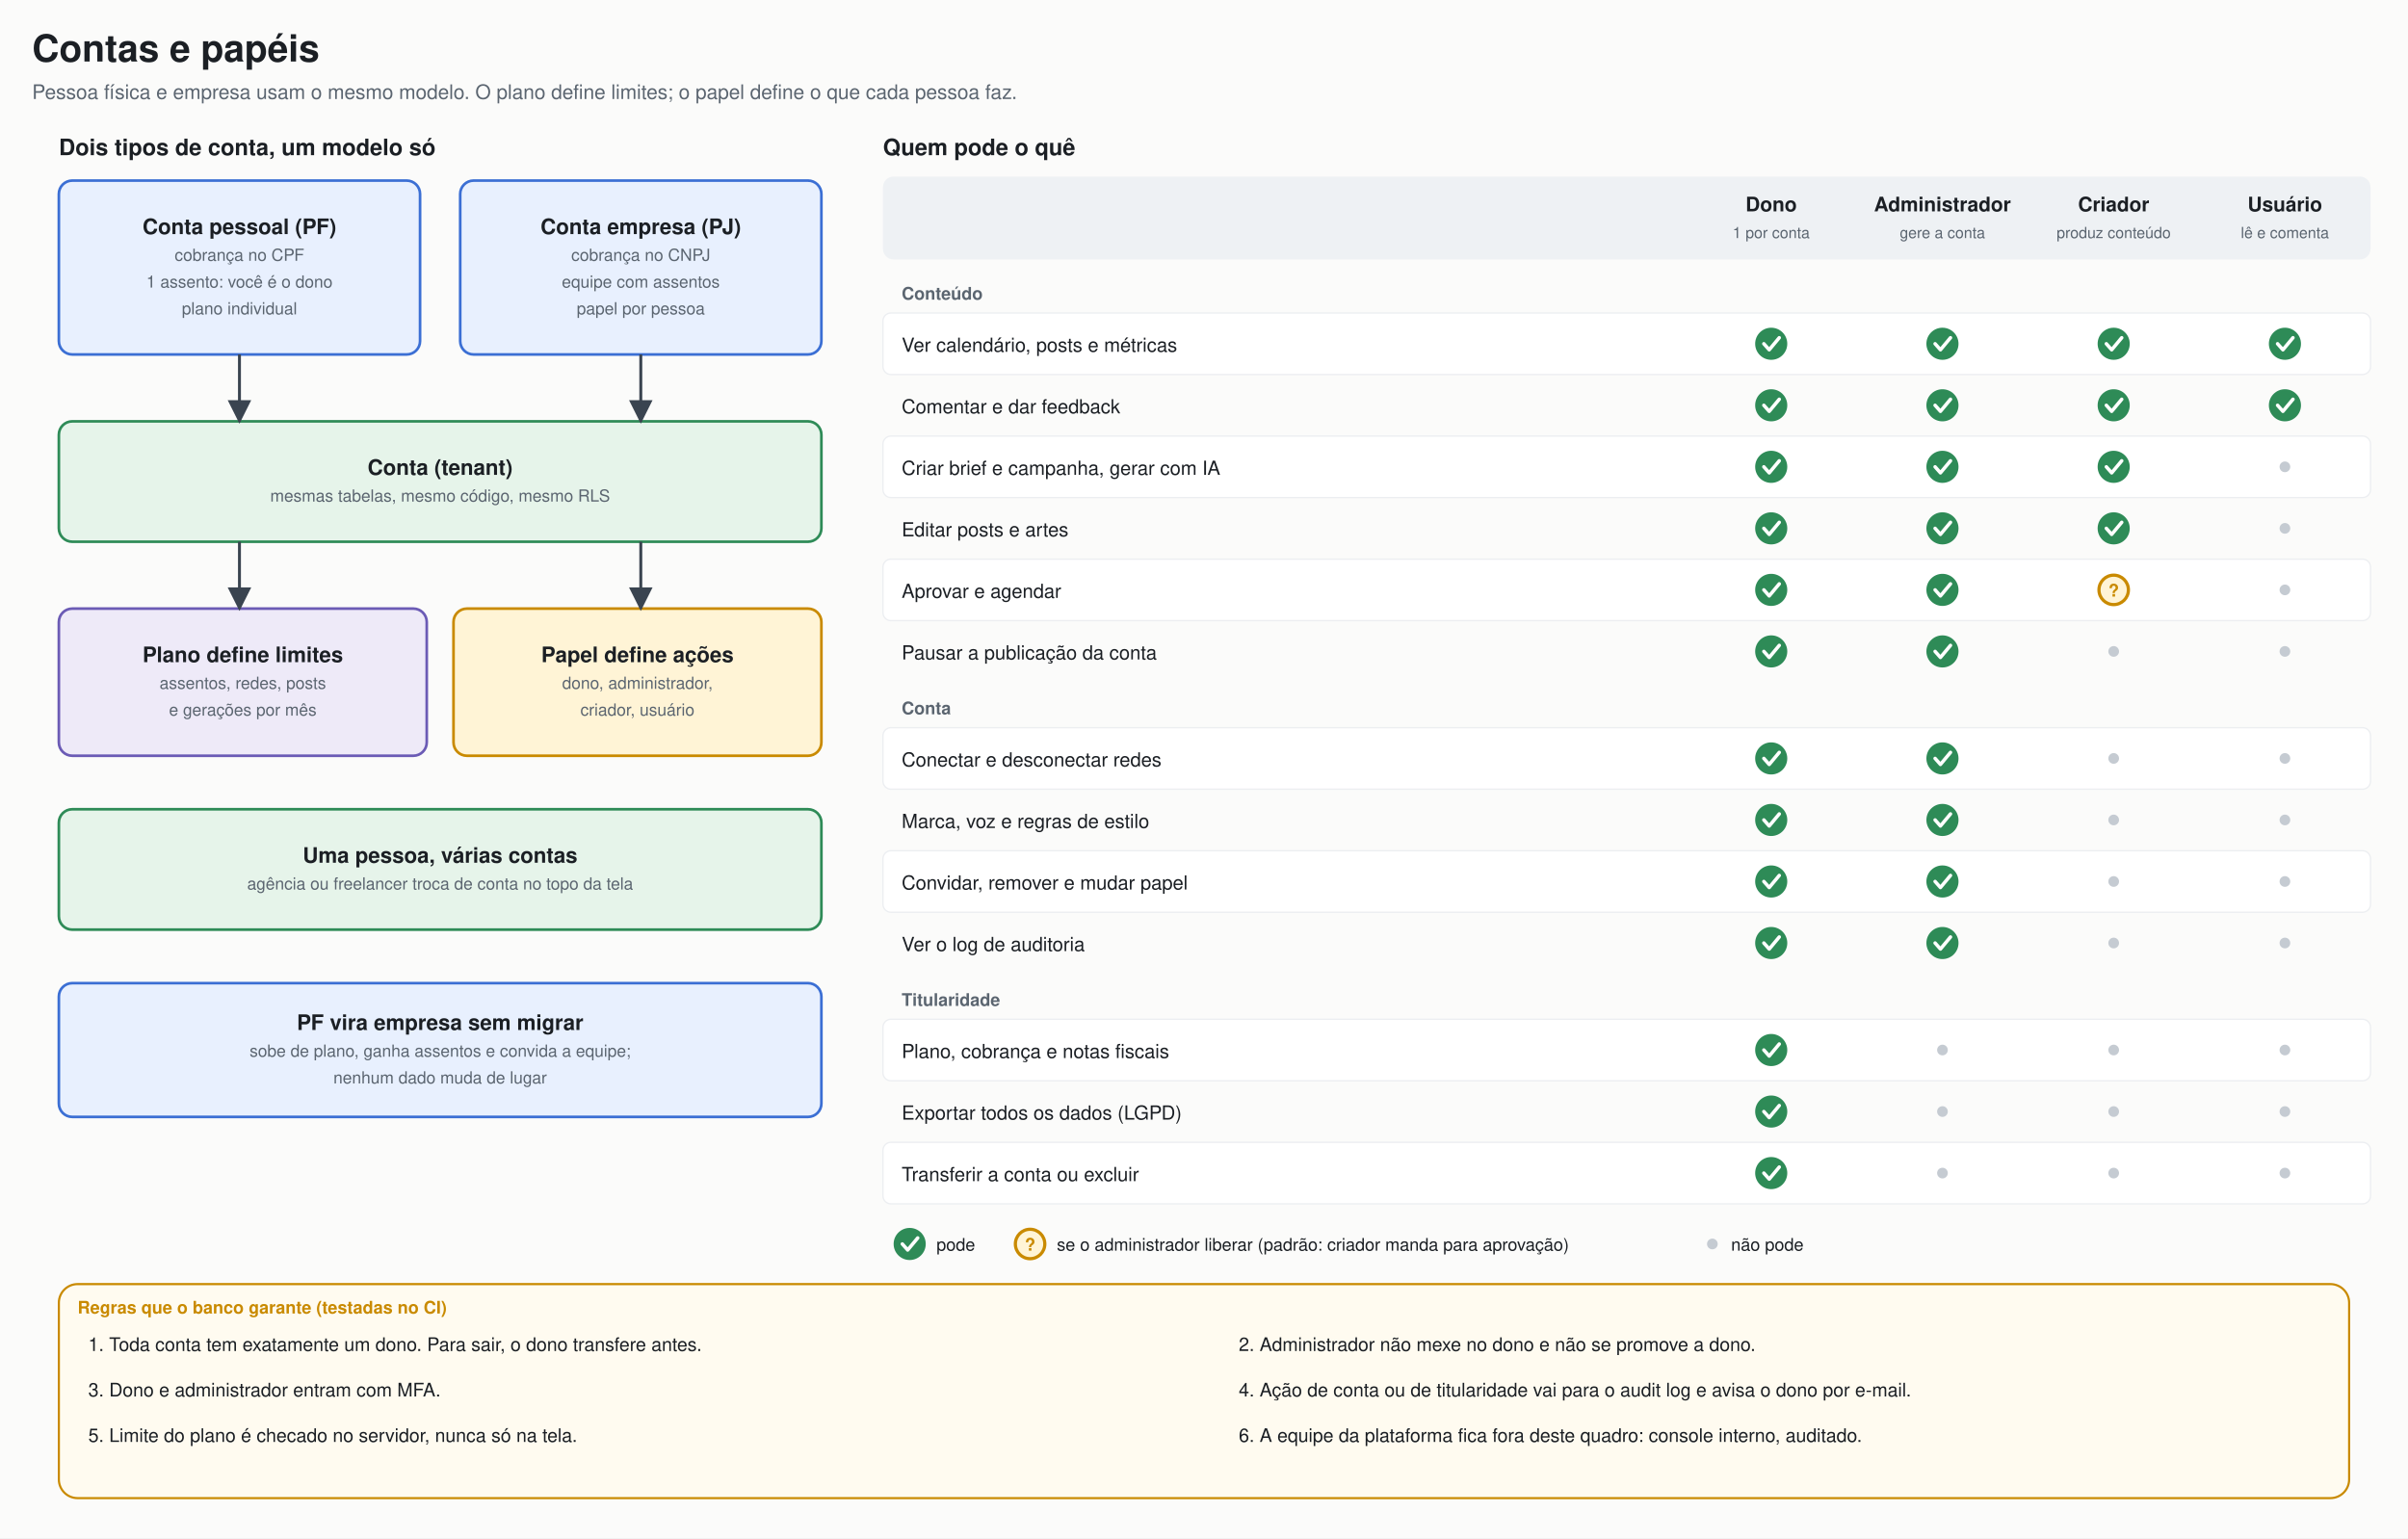
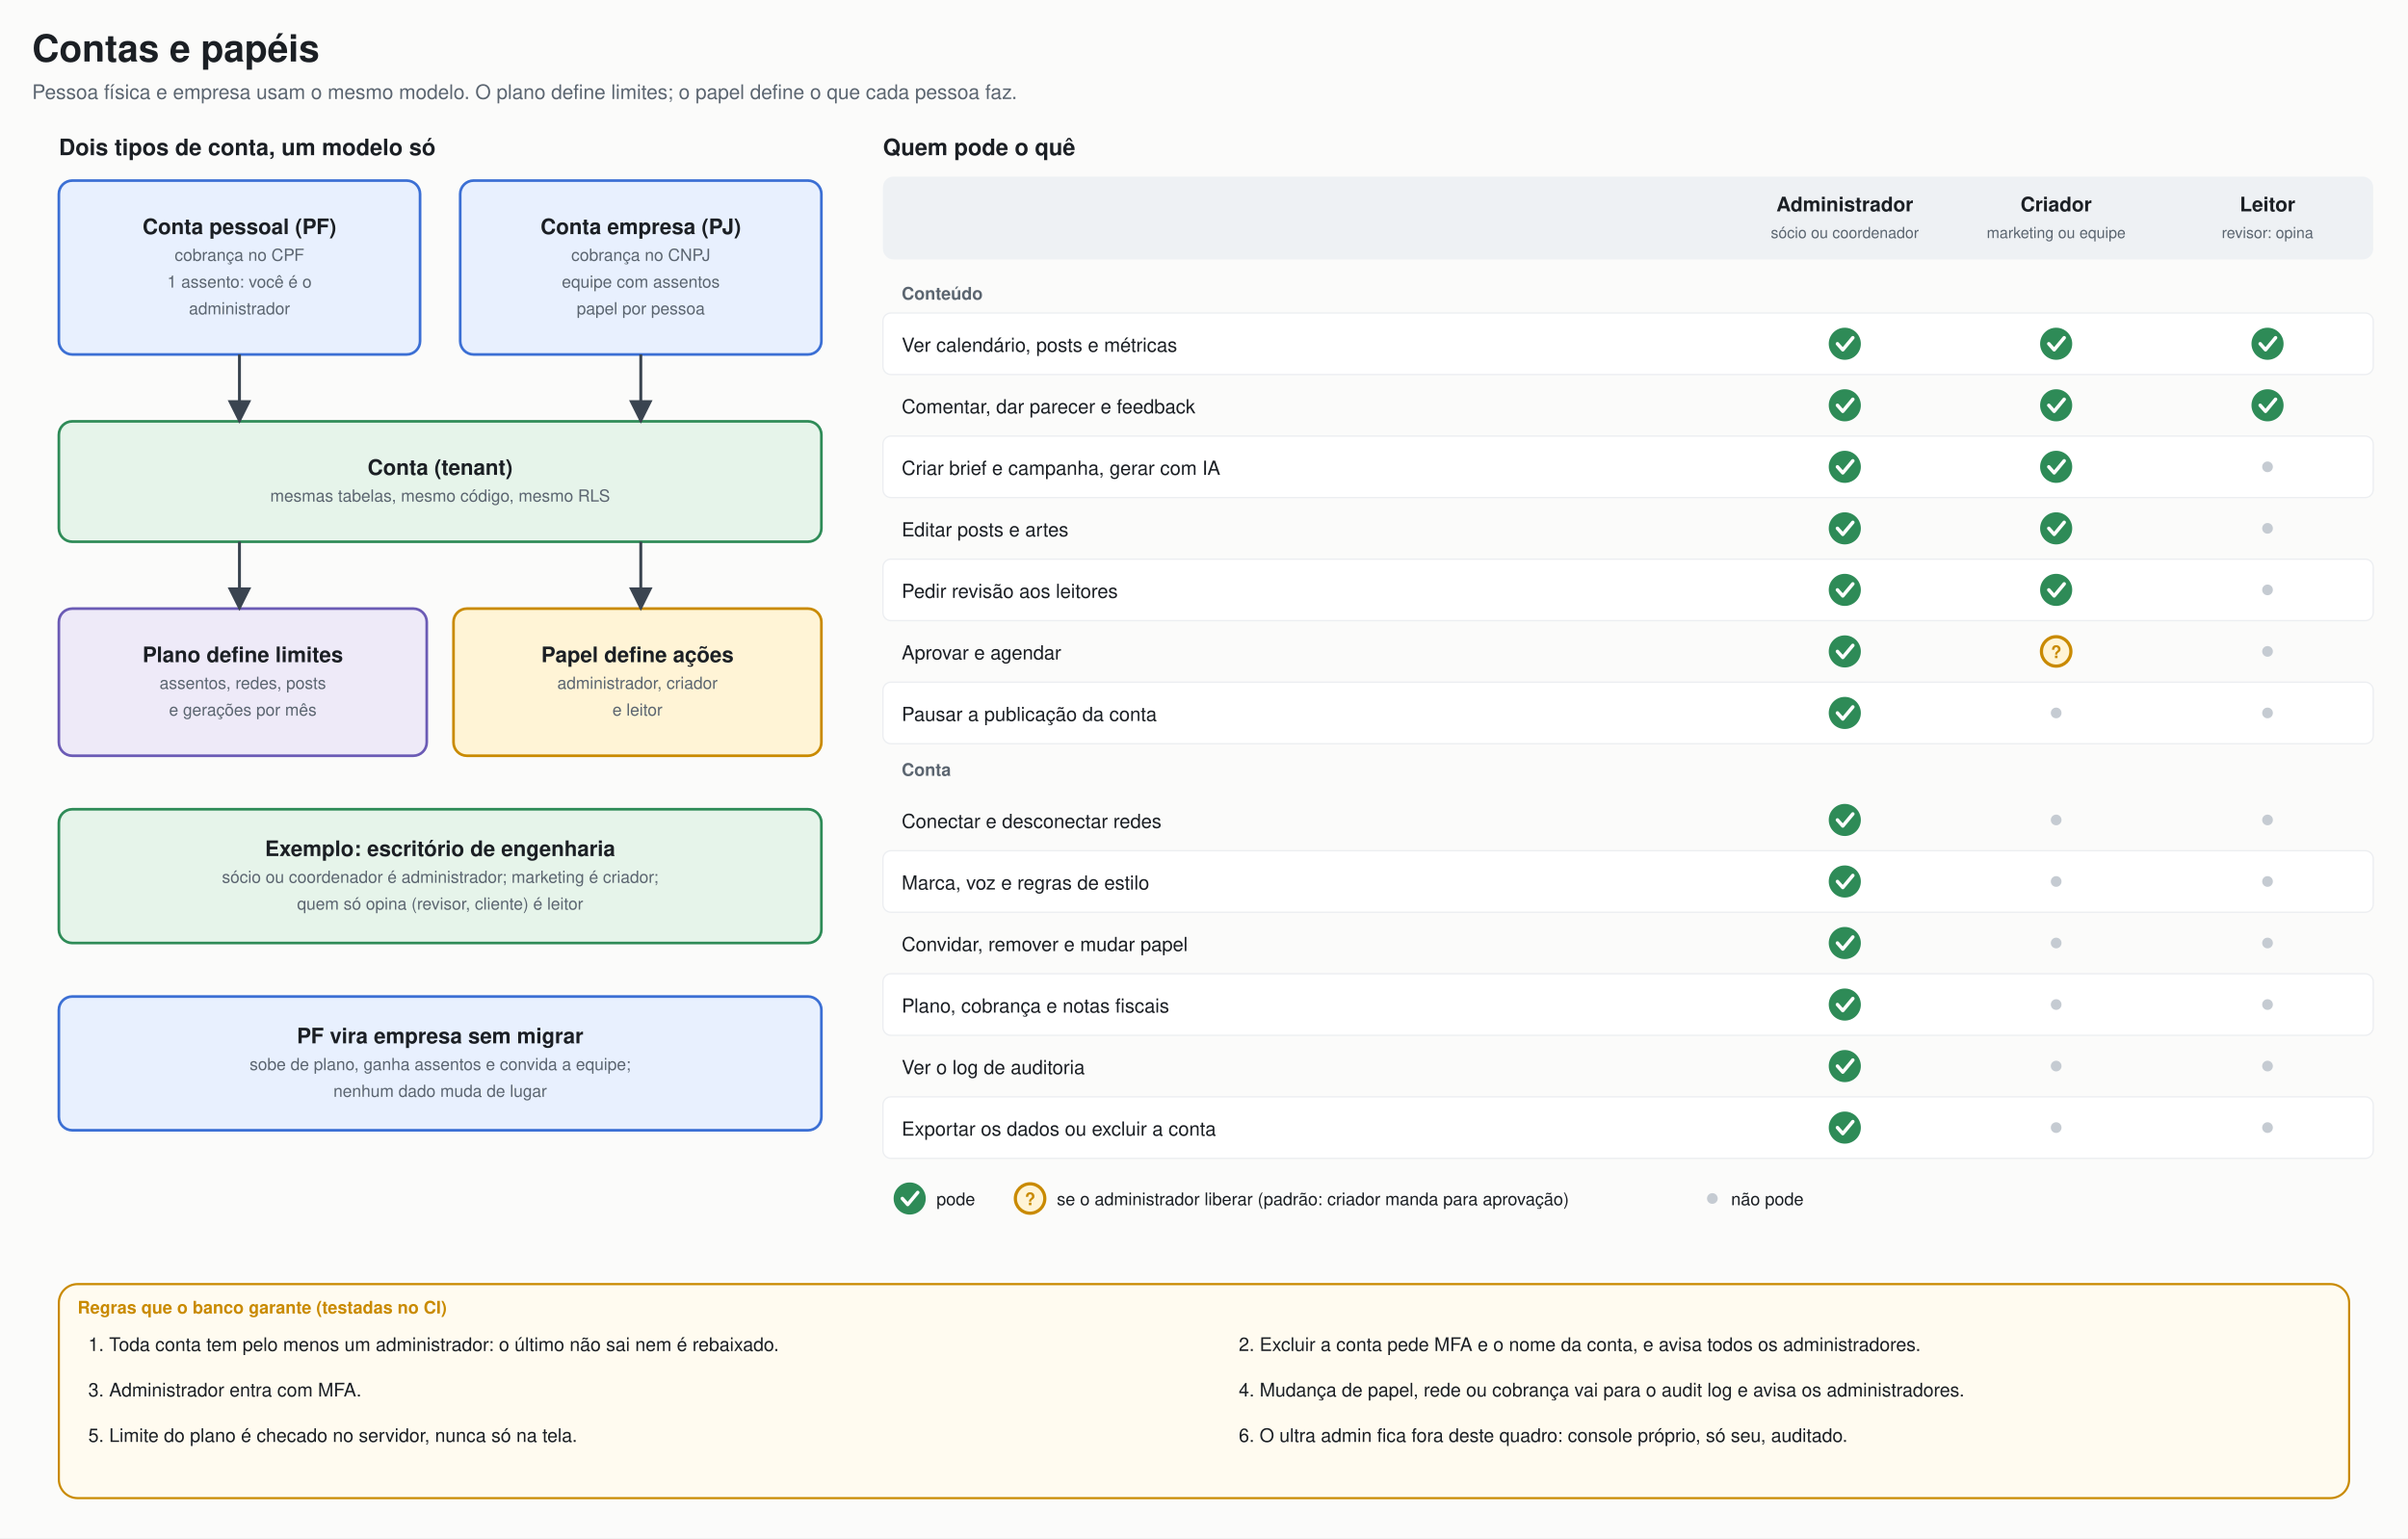
<svg xmlns="http://www.w3.org/2000/svg" width="1800" height="1150" viewBox="0 0 1800 1150">
  <rect width="100%" height="100%" fill="#FBFBFA" />
  <defs>
    <marker id="an" viewBox="0 0 10 10" refX="9" refY="5" markerWidth="8" markerHeight="8" orient="auto-start-reverse">
      <path d="M0,0 L10,5 L0,10 z" fill="#3A4450" />
    </marker>
  </defs>
  <defs>
    <marker id="aok" viewBox="0 0 10 10" refX="9" refY="5" markerWidth="8" markerHeight="8" orient="auto-start-reverse">
      <path d="M0,0 L10,5 L0,10 z" fill="#2E8B57" />
    </marker>
  </defs>
  <defs>
    <marker id="ano" viewBox="0 0 10 10" refX="9" refY="5" markerWidth="8" markerHeight="8" orient="auto-start-reverse">
      <path d="M0,0 L10,5 L0,10 z" fill="#C9372C" />
    </marker>
  </defs>
  <defs>
    <marker id="am" viewBox="0 0 10 10" refX="9" refY="5" markerWidth="8" markerHeight="8" orient="auto-start-reverse">
      <path d="M0,0 L10,5 L0,10 z" fill="#8A929B" />
    </marker>
  </defs>
  <text x="24" y="46" font-family="'Helvetica Neue', Helvetica, Arial, sans-serif" font-size="28" font-weight="700" fill="#1B1F24" text-anchor="start">Contas e papéis</text>
  <text x="24" y="74" font-family="'Helvetica Neue', Helvetica, Arial, sans-serif" font-size="15" font-weight="400" fill="#5B6570" text-anchor="start">Pessoa física e empresa usam o mesmo modelo. O plano define limites; o papel define o que cada pessoa faz.</text>
  <text x="44" y="116" font-family="'Helvetica Neue', Helvetica, Arial, sans-serif" font-size="17" font-weight="700" fill="#1B1F24" text-anchor="start">Dois tipos de conta, um modelo só</text>
  <rect x="44" y="135" width="270" height="130" rx="10" fill="#E8F0FE" stroke="#3B6FD4" stroke-width="2" />
  <text x="179.0" y="175.0" font-family="'Helvetica Neue', Helvetica, Arial, sans-serif" font-size="16" font-weight="700" fill="#1B1F24" text-anchor="middle">Conta pessoal (PF)</text>
  <text x="179.0" y="195.0" font-family="'Helvetica Neue', Helvetica, Arial, sans-serif" font-size="12.5" font-weight="400" fill="#5B6570" text-anchor="middle">cobrança no CPF</text>
-   <text x="179.0" y="215.0" font-family="'Helvetica Neue', Helvetica, Arial, sans-serif" font-size="12.5" font-weight="400" fill="#5B6570" text-anchor="middle">1 assento: você é o dono</text>
-   <text x="179.0" y="235.0" font-family="'Helvetica Neue', Helvetica, Arial, sans-serif" font-size="12.5" font-weight="400" fill="#5B6570" text-anchor="middle">plano individual</text>
+   <text x="179.0" y="215.0" font-family="'Helvetica Neue', Helvetica, Arial, sans-serif" font-size="12.5" font-weight="400" fill="#5B6570" text-anchor="middle">1 assento: você é o</text>
+   <text x="179.0" y="235.0" font-family="'Helvetica Neue', Helvetica, Arial, sans-serif" font-size="12.5" font-weight="400" fill="#5B6570" text-anchor="middle">administrador</text>
  <rect x="344" y="135" width="270" height="130" rx="10" fill="#E8F0FE" stroke="#3B6FD4" stroke-width="2" />
  <text x="479.0" y="175.0" font-family="'Helvetica Neue', Helvetica, Arial, sans-serif" font-size="16" font-weight="700" fill="#1B1F24" text-anchor="middle">Conta empresa (PJ)</text>
  <text x="479.0" y="195.0" font-family="'Helvetica Neue', Helvetica, Arial, sans-serif" font-size="12.5" font-weight="400" fill="#5B6570" text-anchor="middle">cobrança no CNPJ</text>
  <text x="479.0" y="215.0" font-family="'Helvetica Neue', Helvetica, Arial, sans-serif" font-size="12.5" font-weight="400" fill="#5B6570" text-anchor="middle">equipe com assentos</text>
  <text x="479.0" y="235.0" font-family="'Helvetica Neue', Helvetica, Arial, sans-serif" font-size="12.5" font-weight="400" fill="#5B6570" text-anchor="middle">papel por pessoa</text>
  <rect x="44" y="315" width="570" height="90" rx="10" fill="#E6F4EA" stroke="#2E8B57" stroke-width="2" />
  <text x="329.0" y="355.0" font-family="'Helvetica Neue', Helvetica, Arial, sans-serif" font-size="16" font-weight="700" fill="#1B1F24" text-anchor="middle">Conta (tenant)</text>
  <text x="329.0" y="375.0" font-family="'Helvetica Neue', Helvetica, Arial, sans-serif" font-size="12.5" font-weight="400" fill="#5B6570" text-anchor="middle">mesmas tabelas, mesmo código, mesmo RLS</text>
  <polyline points="179,265 179,315" fill="none" stroke="#3A4450" stroke-width="2.2" stroke-linejoin="round" marker-end="url(#an)" />
  <polyline points="479,265 479,315" fill="none" stroke="#3A4450" stroke-width="2.2" stroke-linejoin="round" marker-end="url(#an)" />
  <rect x="44" y="455" width="275" height="110" rx="10" fill="#EEEAF8" stroke="#6B5BB5" stroke-width="2" />
  <text x="181.5" y="495.0" font-family="'Helvetica Neue', Helvetica, Arial, sans-serif" font-size="16" font-weight="700" fill="#1B1F24" text-anchor="middle">Plano define limites</text>
  <text x="181.5" y="515.0" font-family="'Helvetica Neue', Helvetica, Arial, sans-serif" font-size="12.5" font-weight="400" fill="#5B6570" text-anchor="middle">assentos, redes, posts</text>
  <text x="181.5" y="535.0" font-family="'Helvetica Neue', Helvetica, Arial, sans-serif" font-size="12.5" font-weight="400" fill="#5B6570" text-anchor="middle">e gerações por mês</text>
  <rect x="339" y="455" width="275" height="110" rx="10" fill="#FFF4D6" stroke="#C98A00" stroke-width="2" />
  <text x="476.5" y="495.0" font-family="'Helvetica Neue', Helvetica, Arial, sans-serif" font-size="16" font-weight="700" fill="#1B1F24" text-anchor="middle">Papel define ações</text>
-   <text x="476.5" y="515.0" font-family="'Helvetica Neue', Helvetica, Arial, sans-serif" font-size="12.5" font-weight="400" fill="#5B6570" text-anchor="middle">dono, administrador,</text>
-   <text x="476.5" y="535.0" font-family="'Helvetica Neue', Helvetica, Arial, sans-serif" font-size="12.5" font-weight="400" fill="#5B6570" text-anchor="middle">criador, usuário</text>
+   <text x="476.5" y="515.0" font-family="'Helvetica Neue', Helvetica, Arial, sans-serif" font-size="12.5" font-weight="400" fill="#5B6570" text-anchor="middle">administrador, criador</text>
+   <text x="476.5" y="535.0" font-family="'Helvetica Neue', Helvetica, Arial, sans-serif" font-size="12.5" font-weight="400" fill="#5B6570" text-anchor="middle">e leitor</text>
  <polyline points="179,405 179,455" fill="none" stroke="#3A4450" stroke-width="2.2" stroke-linejoin="round" marker-end="url(#an)" />
  <polyline points="479,405 479,455" fill="none" stroke="#3A4450" stroke-width="2.2" stroke-linejoin="round" marker-end="url(#an)" />
-   <rect x="44" y="605" width="570" height="90" rx="10" fill="#E6F4EA" stroke="#2E8B57" stroke-width="2" />
-   <text x="329.0" y="645.0" font-family="'Helvetica Neue', Helvetica, Arial, sans-serif" font-size="16" font-weight="700" fill="#1B1F24" text-anchor="middle">Uma pessoa, várias contas</text>
-   <text x="329.0" y="665.0" font-family="'Helvetica Neue', Helvetica, Arial, sans-serif" font-size="12.5" font-weight="400" fill="#5B6570" text-anchor="middle">agência ou freelancer troca de conta no topo da tela</text>
-   <rect x="44" y="735" width="570" height="100" rx="10" fill="#E8F0FE" stroke="#3B6FD4" stroke-width="2" />
-   <text x="329.0" y="770.0" font-family="'Helvetica Neue', Helvetica, Arial, sans-serif" font-size="16" font-weight="700" fill="#1B1F24" text-anchor="middle">PF vira empresa sem migrar</text>
-   <text x="329.0" y="790.0" font-family="'Helvetica Neue', Helvetica, Arial, sans-serif" font-size="12.5" font-weight="400" fill="#5B6570" text-anchor="middle">sobe de plano, ganha assentos e convida a equipe;</text>
-   <text x="329.0" y="810.0" font-family="'Helvetica Neue', Helvetica, Arial, sans-serif" font-size="12.5" font-weight="400" fill="#5B6570" text-anchor="middle">nenhum dado muda de lugar</text>
+   <rect x="44" y="605" width="570" height="100" rx="10" fill="#E6F4EA" stroke="#2E8B57" stroke-width="2" />
+   <text x="329.0" y="640.0" font-family="'Helvetica Neue', Helvetica, Arial, sans-serif" font-size="16" font-weight="700" fill="#1B1F24" text-anchor="middle">Exemplo: escritório de engenharia</text>
+   <text x="329.0" y="660.0" font-family="'Helvetica Neue', Helvetica, Arial, sans-serif" font-size="12.5" font-weight="400" fill="#5B6570" text-anchor="middle">sócio ou coordenador é administrador; marketing é criador;</text>
+   <text x="329.0" y="680.0" font-family="'Helvetica Neue', Helvetica, Arial, sans-serif" font-size="12.5" font-weight="400" fill="#5B6570" text-anchor="middle">quem só opina (revisor, cliente) é leitor</text>
+   <rect x="44" y="745" width="570" height="100" rx="10" fill="#E8F0FE" stroke="#3B6FD4" stroke-width="2" />
+   <text x="329.0" y="780.0" font-family="'Helvetica Neue', Helvetica, Arial, sans-serif" font-size="16" font-weight="700" fill="#1B1F24" text-anchor="middle">PF vira empresa sem migrar</text>
+   <text x="329.0" y="800.0" font-family="'Helvetica Neue', Helvetica, Arial, sans-serif" font-size="12.5" font-weight="400" fill="#5B6570" text-anchor="middle">sobe de plano, ganha assentos e convida a equipe;</text>
+   <text x="329.0" y="820.0" font-family="'Helvetica Neue', Helvetica, Arial, sans-serif" font-size="12.5" font-weight="400" fill="#5B6570" text-anchor="middle">nenhum dado muda de lugar</text>
  <text x="660" y="116" font-family="'Helvetica Neue', Helvetica, Arial, sans-serif" font-size="17" font-weight="700" fill="#1B1F24" text-anchor="start">Quem pode o quê</text>
-   <rect x="660" y="132" width="1112" height="62" rx="8" fill="#EEF1F4" stroke="none" />
-   <text x="1324.0" y="158" font-family="'Helvetica Neue', Helvetica, Arial, sans-serif" font-size="15" font-weight="700" fill="#1B1F24" text-anchor="middle">Dono</text>
-   <text x="1324.0" y="178" font-family="'Helvetica Neue', Helvetica, Arial, sans-serif" font-size="11.5" font-weight="400" fill="#5B6570" text-anchor="middle">1 por conta</text>
-   <text x="1452.0" y="158" font-family="'Helvetica Neue', Helvetica, Arial, sans-serif" font-size="15" font-weight="700" fill="#1B1F24" text-anchor="middle">Administrador</text>
-   <text x="1452.0" y="178" font-family="'Helvetica Neue', Helvetica, Arial, sans-serif" font-size="11.5" font-weight="400" fill="#5B6570" text-anchor="middle">gere a conta</text>
-   <text x="1580.0" y="158" font-family="'Helvetica Neue', Helvetica, Arial, sans-serif" font-size="15" font-weight="700" fill="#1B1F24" text-anchor="middle">Criador</text>
-   <text x="1580.0" y="178" font-family="'Helvetica Neue', Helvetica, Arial, sans-serif" font-size="11.5" font-weight="400" fill="#5B6570" text-anchor="middle">produz conteúdo</text>
-   <text x="1708.0" y="158" font-family="'Helvetica Neue', Helvetica, Arial, sans-serif" font-size="15" font-weight="700" fill="#1B1F24" text-anchor="middle">Usuário</text>
-   <text x="1708.0" y="178" font-family="'Helvetica Neue', Helvetica, Arial, sans-serif" font-size="11.5" font-weight="400" fill="#5B6570" text-anchor="middle">lê e comenta</text>
+   <rect x="660" y="132" width="1114" height="62" rx="8" fill="#EEF1F4" stroke="none" />
+   <text x="1379.0" y="158" font-family="'Helvetica Neue', Helvetica, Arial, sans-serif" font-size="15" font-weight="700" fill="#1B1F24" text-anchor="middle">Administrador</text>
+   <text x="1379.0" y="178" font-family="'Helvetica Neue', Helvetica, Arial, sans-serif" font-size="11.5" font-weight="400" fill="#5B6570" text-anchor="middle">sócio ou coordenador</text>
+   <text x="1537.0" y="158" font-family="'Helvetica Neue', Helvetica, Arial, sans-serif" font-size="15" font-weight="700" fill="#1B1F24" text-anchor="middle">Criador</text>
+   <text x="1537.0" y="178" font-family="'Helvetica Neue', Helvetica, Arial, sans-serif" font-size="11.5" font-weight="400" fill="#5B6570" text-anchor="middle">marketing ou equipe</text>
+   <text x="1695.0" y="158" font-family="'Helvetica Neue', Helvetica, Arial, sans-serif" font-size="15" font-weight="700" fill="#1B1F24" text-anchor="middle">Leitor</text>
+   <text x="1695.0" y="178" font-family="'Helvetica Neue', Helvetica, Arial, sans-serif" font-size="11.5" font-weight="400" fill="#5B6570" text-anchor="middle">revisor: opina</text>
  <text x="674" y="224" font-family="'Helvetica Neue', Helvetica, Arial, sans-serif" font-size="13" font-weight="700" fill="#5B6570" text-anchor="start">Conteúdo</text>
-   <rect x="660" y="234" width="1112" height="46" rx="6" fill="#FFFFFF" stroke="#ECEEF1" />
+   <rect x="660" y="234" width="1114" height="46" rx="6" fill="#FFFFFF" stroke="#ECEEF1" />
  <text x="674" y="263" font-family="'Helvetica Neue', Helvetica, Arial, sans-serif" font-size="14.5" font-weight="400" fill="#1B1F24" text-anchor="start">Ver calendário, posts e métricas</text>
-   <circle cx="1324.0" cy="257" r="12" fill="#2E8B57" stroke="none" stroke-width="0" />
-   <polyline points="1318.5,257 1322.5,261.5 1330.0,252.5" fill="none" stroke="#FFFFFF" stroke-width="2.6" stroke-linecap="round" stroke-linejoin="round" />
-   <circle cx="1452.0" cy="257" r="12" fill="#2E8B57" stroke="none" stroke-width="0" />
-   <polyline points="1446.5,257 1450.5,261.5 1458.0,252.5" fill="none" stroke="#FFFFFF" stroke-width="2.6" stroke-linecap="round" stroke-linejoin="round" />
-   <circle cx="1580.0" cy="257" r="12" fill="#2E8B57" stroke="none" stroke-width="0" />
-   <polyline points="1574.5,257 1578.5,261.5 1586.0,252.5" fill="none" stroke="#FFFFFF" stroke-width="2.6" stroke-linecap="round" stroke-linejoin="round" />
-   <circle cx="1708.0" cy="257" r="12" fill="#2E8B57" stroke="none" stroke-width="0" />
-   <polyline points="1702.5,257 1706.5,261.5 1714.0,252.5" fill="none" stroke="#FFFFFF" stroke-width="2.6" stroke-linecap="round" stroke-linejoin="round" />
-   <text x="674" y="309" font-family="'Helvetica Neue', Helvetica, Arial, sans-serif" font-size="14.5" font-weight="400" fill="#1B1F24" text-anchor="start">Comentar e dar feedback</text>
-   <circle cx="1324.0" cy="303" r="12" fill="#2E8B57" stroke="none" stroke-width="0" />
-   <polyline points="1318.5,303 1322.5,307.5 1330.0,298.5" fill="none" stroke="#FFFFFF" stroke-width="2.6" stroke-linecap="round" stroke-linejoin="round" />
-   <circle cx="1452.0" cy="303" r="12" fill="#2E8B57" stroke="none" stroke-width="0" />
-   <polyline points="1446.5,303 1450.5,307.5 1458.0,298.5" fill="none" stroke="#FFFFFF" stroke-width="2.6" stroke-linecap="round" stroke-linejoin="round" />
-   <circle cx="1580.0" cy="303" r="12" fill="#2E8B57" stroke="none" stroke-width="0" />
-   <polyline points="1574.5,303 1578.5,307.5 1586.0,298.5" fill="none" stroke="#FFFFFF" stroke-width="2.6" stroke-linecap="round" stroke-linejoin="round" />
-   <circle cx="1708.0" cy="303" r="12" fill="#2E8B57" stroke="none" stroke-width="0" />
-   <polyline points="1702.5,303 1706.5,307.5 1714.0,298.5" fill="none" stroke="#FFFFFF" stroke-width="2.6" stroke-linecap="round" stroke-linejoin="round" />
-   <rect x="660" y="326" width="1112" height="46" rx="6" fill="#FFFFFF" stroke="#ECEEF1" />
+   <circle cx="1379.0" cy="257" r="12" fill="#2E8B57" stroke="none" stroke-width="0" />
+   <polyline points="1373.5,257 1377.5,261.5 1385.0,252.5" fill="none" stroke="#FFFFFF" stroke-width="2.6" stroke-linecap="round" stroke-linejoin="round" />
+   <circle cx="1537.0" cy="257" r="12" fill="#2E8B57" stroke="none" stroke-width="0" />
+   <polyline points="1531.5,257 1535.5,261.5 1543.0,252.5" fill="none" stroke="#FFFFFF" stroke-width="2.6" stroke-linecap="round" stroke-linejoin="round" />
+   <circle cx="1695.0" cy="257" r="12" fill="#2E8B57" stroke="none" stroke-width="0" />
+   <polyline points="1689.5,257 1693.5,261.5 1701.0,252.5" fill="none" stroke="#FFFFFF" stroke-width="2.6" stroke-linecap="round" stroke-linejoin="round" />
+   <text x="674" y="309" font-family="'Helvetica Neue', Helvetica, Arial, sans-serif" font-size="14.5" font-weight="400" fill="#1B1F24" text-anchor="start">Comentar, dar parecer e feedback</text>
+   <circle cx="1379.0" cy="303" r="12" fill="#2E8B57" stroke="none" stroke-width="0" />
+   <polyline points="1373.5,303 1377.5,307.5 1385.0,298.5" fill="none" stroke="#FFFFFF" stroke-width="2.6" stroke-linecap="round" stroke-linejoin="round" />
+   <circle cx="1537.0" cy="303" r="12" fill="#2E8B57" stroke="none" stroke-width="0" />
+   <polyline points="1531.5,303 1535.5,307.5 1543.0,298.5" fill="none" stroke="#FFFFFF" stroke-width="2.6" stroke-linecap="round" stroke-linejoin="round" />
+   <circle cx="1695.0" cy="303" r="12" fill="#2E8B57" stroke="none" stroke-width="0" />
+   <polyline points="1689.5,303 1693.5,307.5 1701.0,298.5" fill="none" stroke="#FFFFFF" stroke-width="2.6" stroke-linecap="round" stroke-linejoin="round" />
+   <rect x="660" y="326" width="1114" height="46" rx="6" fill="#FFFFFF" stroke="#ECEEF1" />
  <text x="674" y="355" font-family="'Helvetica Neue', Helvetica, Arial, sans-serif" font-size="14.5" font-weight="400" fill="#1B1F24" text-anchor="start">Criar brief e campanha, gerar com IA</text>
-   <circle cx="1324.0" cy="349" r="12" fill="#2E8B57" stroke="none" stroke-width="0" />
-   <polyline points="1318.5,349 1322.5,353.5 1330.0,344.5" fill="none" stroke="#FFFFFF" stroke-width="2.6" stroke-linecap="round" stroke-linejoin="round" />
-   <circle cx="1452.0" cy="349" r="12" fill="#2E8B57" stroke="none" stroke-width="0" />
-   <polyline points="1446.5,349 1450.5,353.5 1458.0,344.5" fill="none" stroke="#FFFFFF" stroke-width="2.6" stroke-linecap="round" stroke-linejoin="round" />
-   <circle cx="1580.0" cy="349" r="12" fill="#2E8B57" stroke="none" stroke-width="0" />
-   <polyline points="1574.5,349 1578.5,353.5 1586.0,344.5" fill="none" stroke="#FFFFFF" stroke-width="2.6" stroke-linecap="round" stroke-linejoin="round" />
-   <circle cx="1708.0" cy="349" r="4" fill="#C5CBD2" stroke="none" stroke-width="0" />
+   <circle cx="1379.0" cy="349" r="12" fill="#2E8B57" stroke="none" stroke-width="0" />
+   <polyline points="1373.5,349 1377.5,353.5 1385.0,344.5" fill="none" stroke="#FFFFFF" stroke-width="2.6" stroke-linecap="round" stroke-linejoin="round" />
+   <circle cx="1537.0" cy="349" r="12" fill="#2E8B57" stroke="none" stroke-width="0" />
+   <polyline points="1531.5,349 1535.5,353.5 1543.0,344.5" fill="none" stroke="#FFFFFF" stroke-width="2.6" stroke-linecap="round" stroke-linejoin="round" />
+   <circle cx="1695.0" cy="349" r="4" fill="#C5CBD2" stroke="none" stroke-width="0" />
  <text x="674" y="401" font-family="'Helvetica Neue', Helvetica, Arial, sans-serif" font-size="14.5" font-weight="400" fill="#1B1F24" text-anchor="start">Editar posts e artes</text>
-   <circle cx="1324.0" cy="395" r="12" fill="#2E8B57" stroke="none" stroke-width="0" />
-   <polyline points="1318.5,395 1322.5,399.5 1330.0,390.5" fill="none" stroke="#FFFFFF" stroke-width="2.6" stroke-linecap="round" stroke-linejoin="round" />
-   <circle cx="1452.0" cy="395" r="12" fill="#2E8B57" stroke="none" stroke-width="0" />
-   <polyline points="1446.5,395 1450.5,399.5 1458.0,390.5" fill="none" stroke="#FFFFFF" stroke-width="2.6" stroke-linecap="round" stroke-linejoin="round" />
-   <circle cx="1580.0" cy="395" r="12" fill="#2E8B57" stroke="none" stroke-width="0" />
-   <polyline points="1574.5,395 1578.5,399.5 1586.0,390.5" fill="none" stroke="#FFFFFF" stroke-width="2.6" stroke-linecap="round" stroke-linejoin="round" />
-   <circle cx="1708.0" cy="395" r="4" fill="#C5CBD2" stroke="none" stroke-width="0" />
-   <rect x="660" y="418" width="1112" height="46" rx="6" fill="#FFFFFF" stroke="#ECEEF1" />
-   <text x="674" y="447" font-family="'Helvetica Neue', Helvetica, Arial, sans-serif" font-size="14.5" font-weight="400" fill="#1B1F24" text-anchor="start">Aprovar e agendar</text>
-   <circle cx="1324.0" cy="441" r="12" fill="#2E8B57" stroke="none" stroke-width="0" />
-   <polyline points="1318.5,441 1322.5,445.5 1330.0,436.5" fill="none" stroke="#FFFFFF" stroke-width="2.6" stroke-linecap="round" stroke-linejoin="round" />
-   <circle cx="1452.0" cy="441" r="12" fill="#2E8B57" stroke="none" stroke-width="0" />
-   <polyline points="1446.5,441 1450.5,445.5 1458.0,436.5" fill="none" stroke="#FFFFFF" stroke-width="2.6" stroke-linecap="round" stroke-linejoin="round" />
-   <circle cx="1580.0" cy="441" r="11" fill="#FFF4D6" stroke="#C98A00" stroke-width="2.4" />
-   <text x="1580.0" y="446" font-family="'Helvetica Neue', Helvetica, Arial, sans-serif" font-size="13" font-weight="700" fill="#C98A00" text-anchor="middle">?</text>
-   <circle cx="1708.0" cy="441" r="4" fill="#C5CBD2" stroke="none" stroke-width="0" />
-   <text x="674" y="493" font-family="'Helvetica Neue', Helvetica, Arial, sans-serif" font-size="14.5" font-weight="400" fill="#1B1F24" text-anchor="start">Pausar a publicação da conta</text>
-   <circle cx="1324.0" cy="487" r="12" fill="#2E8B57" stroke="none" stroke-width="0" />
-   <polyline points="1318.5,487 1322.5,491.5 1330.0,482.5" fill="none" stroke="#FFFFFF" stroke-width="2.6" stroke-linecap="round" stroke-linejoin="round" />
-   <circle cx="1452.0" cy="487" r="12" fill="#2E8B57" stroke="none" stroke-width="0" />
-   <polyline points="1446.5,487 1450.5,491.5 1458.0,482.5" fill="none" stroke="#FFFFFF" stroke-width="2.6" stroke-linecap="round" stroke-linejoin="round" />
-   <circle cx="1580.0" cy="487" r="4" fill="#C5CBD2" stroke="none" stroke-width="0" />
-   <circle cx="1708.0" cy="487" r="4" fill="#C5CBD2" stroke="none" stroke-width="0" />
-   <text x="674" y="534" font-family="'Helvetica Neue', Helvetica, Arial, sans-serif" font-size="13" font-weight="700" fill="#5B6570" text-anchor="start">Conta</text>
-   <rect x="660" y="544" width="1112" height="46" rx="6" fill="#FFFFFF" stroke="#ECEEF1" />
-   <text x="674" y="573" font-family="'Helvetica Neue', Helvetica, Arial, sans-serif" font-size="14.5" font-weight="400" fill="#1B1F24" text-anchor="start">Conectar e desconectar redes</text>
-   <circle cx="1324.0" cy="567" r="12" fill="#2E8B57" stroke="none" stroke-width="0" />
-   <polyline points="1318.5,567 1322.5,571.5 1330.0,562.5" fill="none" stroke="#FFFFFF" stroke-width="2.6" stroke-linecap="round" stroke-linejoin="round" />
-   <circle cx="1452.0" cy="567" r="12" fill="#2E8B57" stroke="none" stroke-width="0" />
-   <polyline points="1446.5,567 1450.5,571.5 1458.0,562.5" fill="none" stroke="#FFFFFF" stroke-width="2.6" stroke-linecap="round" stroke-linejoin="round" />
-   <circle cx="1580.0" cy="567" r="4" fill="#C5CBD2" stroke="none" stroke-width="0" />
-   <circle cx="1708.0" cy="567" r="4" fill="#C5CBD2" stroke="none" stroke-width="0" />
-   <text x="674" y="619" font-family="'Helvetica Neue', Helvetica, Arial, sans-serif" font-size="14.5" font-weight="400" fill="#1B1F24" text-anchor="start">Marca, voz e regras de estilo</text>
-   <circle cx="1324.0" cy="613" r="12" fill="#2E8B57" stroke="none" stroke-width="0" />
-   <polyline points="1318.5,613 1322.5,617.5 1330.0,608.5" fill="none" stroke="#FFFFFF" stroke-width="2.6" stroke-linecap="round" stroke-linejoin="round" />
-   <circle cx="1452.0" cy="613" r="12" fill="#2E8B57" stroke="none" stroke-width="0" />
-   <polyline points="1446.5,613 1450.5,617.5 1458.0,608.5" fill="none" stroke="#FFFFFF" stroke-width="2.6" stroke-linecap="round" stroke-linejoin="round" />
-   <circle cx="1580.0" cy="613" r="4" fill="#C5CBD2" stroke="none" stroke-width="0" />
-   <circle cx="1708.0" cy="613" r="4" fill="#C5CBD2" stroke="none" stroke-width="0" />
-   <rect x="660" y="636" width="1112" height="46" rx="6" fill="#FFFFFF" stroke="#ECEEF1" />
-   <text x="674" y="665" font-family="'Helvetica Neue', Helvetica, Arial, sans-serif" font-size="14.5" font-weight="400" fill="#1B1F24" text-anchor="start">Convidar, remover e mudar papel</text>
-   <circle cx="1324.0" cy="659" r="12" fill="#2E8B57" stroke="none" stroke-width="0" />
-   <polyline points="1318.5,659 1322.5,663.5 1330.0,654.5" fill="none" stroke="#FFFFFF" stroke-width="2.6" stroke-linecap="round" stroke-linejoin="round" />
-   <circle cx="1452.0" cy="659" r="12" fill="#2E8B57" stroke="none" stroke-width="0" />
-   <polyline points="1446.5,659 1450.5,663.5 1458.0,654.5" fill="none" stroke="#FFFFFF" stroke-width="2.6" stroke-linecap="round" stroke-linejoin="round" />
-   <circle cx="1580.0" cy="659" r="4" fill="#C5CBD2" stroke="none" stroke-width="0" />
-   <circle cx="1708.0" cy="659" r="4" fill="#C5CBD2" stroke="none" stroke-width="0" />
-   <text x="674" y="711" font-family="'Helvetica Neue', Helvetica, Arial, sans-serif" font-size="14.5" font-weight="400" fill="#1B1F24" text-anchor="start">Ver o log de auditoria</text>
-   <circle cx="1324.0" cy="705" r="12" fill="#2E8B57" stroke="none" stroke-width="0" />
-   <polyline points="1318.5,705 1322.5,709.5 1330.0,700.5" fill="none" stroke="#FFFFFF" stroke-width="2.6" stroke-linecap="round" stroke-linejoin="round" />
-   <circle cx="1452.0" cy="705" r="12" fill="#2E8B57" stroke="none" stroke-width="0" />
-   <polyline points="1446.5,705 1450.5,709.5 1458.0,700.5" fill="none" stroke="#FFFFFF" stroke-width="2.6" stroke-linecap="round" stroke-linejoin="round" />
-   <circle cx="1580.0" cy="705" r="4" fill="#C5CBD2" stroke="none" stroke-width="0" />
-   <circle cx="1708.0" cy="705" r="4" fill="#C5CBD2" stroke="none" stroke-width="0" />
-   <text x="674" y="752" font-family="'Helvetica Neue', Helvetica, Arial, sans-serif" font-size="13" font-weight="700" fill="#5B6570" text-anchor="start">Titularidade</text>
-   <rect x="660" y="762" width="1112" height="46" rx="6" fill="#FFFFFF" stroke="#ECEEF1" />
-   <text x="674" y="791" font-family="'Helvetica Neue', Helvetica, Arial, sans-serif" font-size="14.5" font-weight="400" fill="#1B1F24" text-anchor="start">Plano, cobrança e notas fiscais</text>
-   <circle cx="1324.0" cy="785" r="12" fill="#2E8B57" stroke="none" stroke-width="0" />
-   <polyline points="1318.5,785 1322.5,789.5 1330.0,780.5" fill="none" stroke="#FFFFFF" stroke-width="2.6" stroke-linecap="round" stroke-linejoin="round" />
-   <circle cx="1452.0" cy="785" r="4" fill="#C5CBD2" stroke="none" stroke-width="0" />
-   <circle cx="1580.0" cy="785" r="4" fill="#C5CBD2" stroke="none" stroke-width="0" />
-   <circle cx="1708.0" cy="785" r="4" fill="#C5CBD2" stroke="none" stroke-width="0" />
-   <text x="674" y="837" font-family="'Helvetica Neue', Helvetica, Arial, sans-serif" font-size="14.5" font-weight="400" fill="#1B1F24" text-anchor="start">Exportar todos os dados (LGPD)</text>
-   <circle cx="1324.0" cy="831" r="12" fill="#2E8B57" stroke="none" stroke-width="0" />
-   <polyline points="1318.5,831 1322.5,835.5 1330.0,826.5" fill="none" stroke="#FFFFFF" stroke-width="2.6" stroke-linecap="round" stroke-linejoin="round" />
-   <circle cx="1452.0" cy="831" r="4" fill="#C5CBD2" stroke="none" stroke-width="0" />
-   <circle cx="1580.0" cy="831" r="4" fill="#C5CBD2" stroke="none" stroke-width="0" />
-   <circle cx="1708.0" cy="831" r="4" fill="#C5CBD2" stroke="none" stroke-width="0" />
-   <rect x="660" y="854" width="1112" height="46" rx="6" fill="#FFFFFF" stroke="#ECEEF1" />
-   <text x="674" y="883" font-family="'Helvetica Neue', Helvetica, Arial, sans-serif" font-size="14.5" font-weight="400" fill="#1B1F24" text-anchor="start">Transferir a conta ou excluir</text>
-   <circle cx="1324.0" cy="877" r="12" fill="#2E8B57" stroke="none" stroke-width="0" />
-   <polyline points="1318.5,877 1322.5,881.5 1330.0,872.5" fill="none" stroke="#FFFFFF" stroke-width="2.6" stroke-linecap="round" stroke-linejoin="round" />
-   <circle cx="1452.0" cy="877" r="4" fill="#C5CBD2" stroke="none" stroke-width="0" />
-   <circle cx="1580.0" cy="877" r="4" fill="#C5CBD2" stroke="none" stroke-width="0" />
-   <circle cx="1708.0" cy="877" r="4" fill="#C5CBD2" stroke="none" stroke-width="0" />
-   <circle cx="680" cy="930" r="12" fill="#2E8B57" stroke="none" stroke-width="0" />
-   <polyline points="674.5,930 678.5,934.5 686,925.5" fill="none" stroke="#FFFFFF" stroke-width="2.6" stroke-linecap="round" stroke-linejoin="round" />
-   <text x="700" y="935" font-family="'Helvetica Neue', Helvetica, Arial, sans-serif" font-size="13" font-weight="400" fill="#1B1F24" text-anchor="start">pode</text>
-   <circle cx="770" cy="930" r="11" fill="#FFF4D6" stroke="#C98A00" stroke-width="2.4" />
-   <text x="770" y="935" font-family="'Helvetica Neue', Helvetica, Arial, sans-serif" font-size="13" font-weight="700" fill="#C98A00" text-anchor="middle">?</text>
-   <text x="790" y="935" font-family="'Helvetica Neue', Helvetica, Arial, sans-serif" font-size="13" font-weight="400" fill="#1B1F24" text-anchor="start">se o administrador liberar (padrão: criador manda para aprovação)</text>
-   <circle cx="1280" cy="930" r="4" fill="#C5CBD2" stroke="none" stroke-width="0" />
-   <text x="1294" y="935" font-family="'Helvetica Neue', Helvetica, Arial, sans-serif" font-size="13" font-weight="400" fill="#1B1F24" text-anchor="start">não pode</text>
+   <circle cx="1379.0" cy="395" r="12" fill="#2E8B57" stroke="none" stroke-width="0" />
+   <polyline points="1373.5,395 1377.5,399.5 1385.0,390.5" fill="none" stroke="#FFFFFF" stroke-width="2.6" stroke-linecap="round" stroke-linejoin="round" />
+   <circle cx="1537.0" cy="395" r="12" fill="#2E8B57" stroke="none" stroke-width="0" />
+   <polyline points="1531.5,395 1535.5,399.5 1543.0,390.5" fill="none" stroke="#FFFFFF" stroke-width="2.6" stroke-linecap="round" stroke-linejoin="round" />
+   <circle cx="1695.0" cy="395" r="4" fill="#C5CBD2" stroke="none" stroke-width="0" />
+   <rect x="660" y="418" width="1114" height="46" rx="6" fill="#FFFFFF" stroke="#ECEEF1" />
+   <text x="674" y="447" font-family="'Helvetica Neue', Helvetica, Arial, sans-serif" font-size="14.5" font-weight="400" fill="#1B1F24" text-anchor="start">Pedir revisão aos leitores</text>
+   <circle cx="1379.0" cy="441" r="12" fill="#2E8B57" stroke="none" stroke-width="0" />
+   <polyline points="1373.5,441 1377.5,445.5 1385.0,436.5" fill="none" stroke="#FFFFFF" stroke-width="2.6" stroke-linecap="round" stroke-linejoin="round" />
+   <circle cx="1537.0" cy="441" r="12" fill="#2E8B57" stroke="none" stroke-width="0" />
+   <polyline points="1531.5,441 1535.5,445.5 1543.0,436.5" fill="none" stroke="#FFFFFF" stroke-width="2.6" stroke-linecap="round" stroke-linejoin="round" />
+   <circle cx="1695.0" cy="441" r="4" fill="#C5CBD2" stroke="none" stroke-width="0" />
+   <text x="674" y="493" font-family="'Helvetica Neue', Helvetica, Arial, sans-serif" font-size="14.5" font-weight="400" fill="#1B1F24" text-anchor="start">Aprovar e agendar</text>
+   <circle cx="1379.0" cy="487" r="12" fill="#2E8B57" stroke="none" stroke-width="0" />
+   <polyline points="1373.5,487 1377.5,491.5 1385.0,482.5" fill="none" stroke="#FFFFFF" stroke-width="2.6" stroke-linecap="round" stroke-linejoin="round" />
+   <circle cx="1537.0" cy="487" r="11" fill="#FFF4D6" stroke="#C98A00" stroke-width="2.4" />
+   <text x="1537.0" y="492" font-family="'Helvetica Neue', Helvetica, Arial, sans-serif" font-size="13" font-weight="700" fill="#C98A00" text-anchor="middle">?</text>
+   <circle cx="1695.0" cy="487" r="4" fill="#C5CBD2" stroke="none" stroke-width="0" />
+   <rect x="660" y="510" width="1114" height="46" rx="6" fill="#FFFFFF" stroke="#ECEEF1" />
+   <text x="674" y="539" font-family="'Helvetica Neue', Helvetica, Arial, sans-serif" font-size="14.5" font-weight="400" fill="#1B1F24" text-anchor="start">Pausar a publicação da conta</text>
+   <circle cx="1379.0" cy="533" r="12" fill="#2E8B57" stroke="none" stroke-width="0" />
+   <polyline points="1373.5,533 1377.5,537.5 1385.0,528.5" fill="none" stroke="#FFFFFF" stroke-width="2.6" stroke-linecap="round" stroke-linejoin="round" />
+   <circle cx="1537.0" cy="533" r="4" fill="#C5CBD2" stroke="none" stroke-width="0" />
+   <circle cx="1695.0" cy="533" r="4" fill="#C5CBD2" stroke="none" stroke-width="0" />
+   <text x="674" y="580" font-family="'Helvetica Neue', Helvetica, Arial, sans-serif" font-size="13" font-weight="700" fill="#5B6570" text-anchor="start">Conta</text>
+   <text x="674" y="619" font-family="'Helvetica Neue', Helvetica, Arial, sans-serif" font-size="14.5" font-weight="400" fill="#1B1F24" text-anchor="start">Conectar e desconectar redes</text>
+   <circle cx="1379.0" cy="613" r="12" fill="#2E8B57" stroke="none" stroke-width="0" />
+   <polyline points="1373.5,613 1377.5,617.5 1385.0,608.5" fill="none" stroke="#FFFFFF" stroke-width="2.6" stroke-linecap="round" stroke-linejoin="round" />
+   <circle cx="1537.0" cy="613" r="4" fill="#C5CBD2" stroke="none" stroke-width="0" />
+   <circle cx="1695.0" cy="613" r="4" fill="#C5CBD2" stroke="none" stroke-width="0" />
+   <rect x="660" y="636" width="1114" height="46" rx="6" fill="#FFFFFF" stroke="#ECEEF1" />
+   <text x="674" y="665" font-family="'Helvetica Neue', Helvetica, Arial, sans-serif" font-size="14.5" font-weight="400" fill="#1B1F24" text-anchor="start">Marca, voz e regras de estilo</text>
+   <circle cx="1379.0" cy="659" r="12" fill="#2E8B57" stroke="none" stroke-width="0" />
+   <polyline points="1373.5,659 1377.5,663.5 1385.0,654.5" fill="none" stroke="#FFFFFF" stroke-width="2.6" stroke-linecap="round" stroke-linejoin="round" />
+   <circle cx="1537.0" cy="659" r="4" fill="#C5CBD2" stroke="none" stroke-width="0" />
+   <circle cx="1695.0" cy="659" r="4" fill="#C5CBD2" stroke="none" stroke-width="0" />
+   <text x="674" y="711" font-family="'Helvetica Neue', Helvetica, Arial, sans-serif" font-size="14.5" font-weight="400" fill="#1B1F24" text-anchor="start">Convidar, remover e mudar papel</text>
+   <circle cx="1379.0" cy="705" r="12" fill="#2E8B57" stroke="none" stroke-width="0" />
+   <polyline points="1373.5,705 1377.5,709.5 1385.0,700.5" fill="none" stroke="#FFFFFF" stroke-width="2.6" stroke-linecap="round" stroke-linejoin="round" />
+   <circle cx="1537.0" cy="705" r="4" fill="#C5CBD2" stroke="none" stroke-width="0" />
+   <circle cx="1695.0" cy="705" r="4" fill="#C5CBD2" stroke="none" stroke-width="0" />
+   <rect x="660" y="728" width="1114" height="46" rx="6" fill="#FFFFFF" stroke="#ECEEF1" />
+   <text x="674" y="757" font-family="'Helvetica Neue', Helvetica, Arial, sans-serif" font-size="14.5" font-weight="400" fill="#1B1F24" text-anchor="start">Plano, cobrança e notas fiscais</text>
+   <circle cx="1379.0" cy="751" r="12" fill="#2E8B57" stroke="none" stroke-width="0" />
+   <polyline points="1373.5,751 1377.5,755.5 1385.0,746.5" fill="none" stroke="#FFFFFF" stroke-width="2.6" stroke-linecap="round" stroke-linejoin="round" />
+   <circle cx="1537.0" cy="751" r="4" fill="#C5CBD2" stroke="none" stroke-width="0" />
+   <circle cx="1695.0" cy="751" r="4" fill="#C5CBD2" stroke="none" stroke-width="0" />
+   <text x="674" y="803" font-family="'Helvetica Neue', Helvetica, Arial, sans-serif" font-size="14.5" font-weight="400" fill="#1B1F24" text-anchor="start">Ver o log de auditoria</text>
+   <circle cx="1379.0" cy="797" r="12" fill="#2E8B57" stroke="none" stroke-width="0" />
+   <polyline points="1373.5,797 1377.5,801.5 1385.0,792.5" fill="none" stroke="#FFFFFF" stroke-width="2.6" stroke-linecap="round" stroke-linejoin="round" />
+   <circle cx="1537.0" cy="797" r="4" fill="#C5CBD2" stroke="none" stroke-width="0" />
+   <circle cx="1695.0" cy="797" r="4" fill="#C5CBD2" stroke="none" stroke-width="0" />
+   <rect x="660" y="820" width="1114" height="46" rx="6" fill="#FFFFFF" stroke="#ECEEF1" />
+   <text x="674" y="849" font-family="'Helvetica Neue', Helvetica, Arial, sans-serif" font-size="14.5" font-weight="400" fill="#1B1F24" text-anchor="start">Exportar os dados ou excluir a conta</text>
+   <circle cx="1379.0" cy="843" r="12" fill="#2E8B57" stroke="none" stroke-width="0" />
+   <polyline points="1373.5,843 1377.5,847.5 1385.0,838.5" fill="none" stroke="#FFFFFF" stroke-width="2.6" stroke-linecap="round" stroke-linejoin="round" />
+   <circle cx="1537.0" cy="843" r="4" fill="#C5CBD2" stroke="none" stroke-width="0" />
+   <circle cx="1695.0" cy="843" r="4" fill="#C5CBD2" stroke="none" stroke-width="0" />
+   <circle cx="680" cy="896" r="12" fill="#2E8B57" stroke="none" stroke-width="0" />
+   <polyline points="674.5,896 678.5,900.5 686,891.5" fill="none" stroke="#FFFFFF" stroke-width="2.6" stroke-linecap="round" stroke-linejoin="round" />
+   <text x="700" y="901" font-family="'Helvetica Neue', Helvetica, Arial, sans-serif" font-size="13" font-weight="400" fill="#1B1F24" text-anchor="start">pode</text>
+   <circle cx="770" cy="896" r="11" fill="#FFF4D6" stroke="#C98A00" stroke-width="2.4" />
+   <text x="770" y="901" font-family="'Helvetica Neue', Helvetica, Arial, sans-serif" font-size="13" font-weight="700" fill="#C98A00" text-anchor="middle">?</text>
+   <text x="790" y="901" font-family="'Helvetica Neue', Helvetica, Arial, sans-serif" font-size="13" font-weight="400" fill="#1B1F24" text-anchor="start">se o administrador liberar (padrão: criador manda para aprovação)</text>
+   <circle cx="1280" cy="896" r="4" fill="#C5CBD2" stroke="none" stroke-width="0" />
+   <text x="1294" y="901" font-family="'Helvetica Neue', Helvetica, Arial, sans-serif" font-size="13" font-weight="400" fill="#1B1F24" text-anchor="start">não pode</text>
  <rect x="44" y="960" width="1712" height="160" rx="14" fill="#FFFBF0" stroke="#C98A00" stroke-width="1.6" />
  <text x="58" y="982" font-family="'Helvetica Neue', Helvetica, Arial, sans-serif" font-size="13" font-weight="700" fill="#C98A00" text-anchor="start">Regras que o banco garante (testadas no CI)</text>
-   <text x="66" y="1010" font-family="'Helvetica Neue', Helvetica, Arial, sans-serif" font-size="14" font-weight="400" fill="#1B1F24" text-anchor="start">1. Toda conta tem exatamente um dono. Para sair, o dono transfere antes.</text>
-   <text x="926" y="1010" font-family="'Helvetica Neue', Helvetica, Arial, sans-serif" font-size="14" font-weight="400" fill="#1B1F24" text-anchor="start">2. Administrador não mexe no dono e não se promove a dono.</text>
-   <text x="66" y="1044" font-family="'Helvetica Neue', Helvetica, Arial, sans-serif" font-size="14" font-weight="400" fill="#1B1F24" text-anchor="start">3. Dono e administrador entram com MFA.</text>
-   <text x="926" y="1044" font-family="'Helvetica Neue', Helvetica, Arial, sans-serif" font-size="14" font-weight="400" fill="#1B1F24" text-anchor="start">4. Ação de conta ou de titularidade vai para o audit log e avisa o dono por e-mail.</text>
+   <text x="66" y="1010" font-family="'Helvetica Neue', Helvetica, Arial, sans-serif" font-size="14" font-weight="400" fill="#1B1F24" text-anchor="start">1. Toda conta tem pelo menos um administrador: o último não sai nem é rebaixado.</text>
+   <text x="926" y="1010" font-family="'Helvetica Neue', Helvetica, Arial, sans-serif" font-size="14" font-weight="400" fill="#1B1F24" text-anchor="start">2. Excluir a conta pede MFA e o nome da conta, e avisa todos os administradores.</text>
+   <text x="66" y="1044" font-family="'Helvetica Neue', Helvetica, Arial, sans-serif" font-size="14" font-weight="400" fill="#1B1F24" text-anchor="start">3. Administrador entra com MFA.</text>
+   <text x="926" y="1044" font-family="'Helvetica Neue', Helvetica, Arial, sans-serif" font-size="14" font-weight="400" fill="#1B1F24" text-anchor="start">4. Mudança de papel, rede ou cobrança vai para o audit log e avisa os administradores.</text>
  <text x="66" y="1078" font-family="'Helvetica Neue', Helvetica, Arial, sans-serif" font-size="14" font-weight="400" fill="#1B1F24" text-anchor="start">5. Limite do plano é checado no servidor, nunca só na tela.</text>
-   <text x="926" y="1078" font-family="'Helvetica Neue', Helvetica, Arial, sans-serif" font-size="14" font-weight="400" fill="#1B1F24" text-anchor="start">6. A equipe da plataforma fica fora deste quadro: console interno, auditado.</text>
+   <text x="926" y="1078" font-family="'Helvetica Neue', Helvetica, Arial, sans-serif" font-size="14" font-weight="400" fill="#1B1F24" text-anchor="start">6. O ultra admin fica fora deste quadro: console próprio, só seu, auditado.</text>
</svg>
